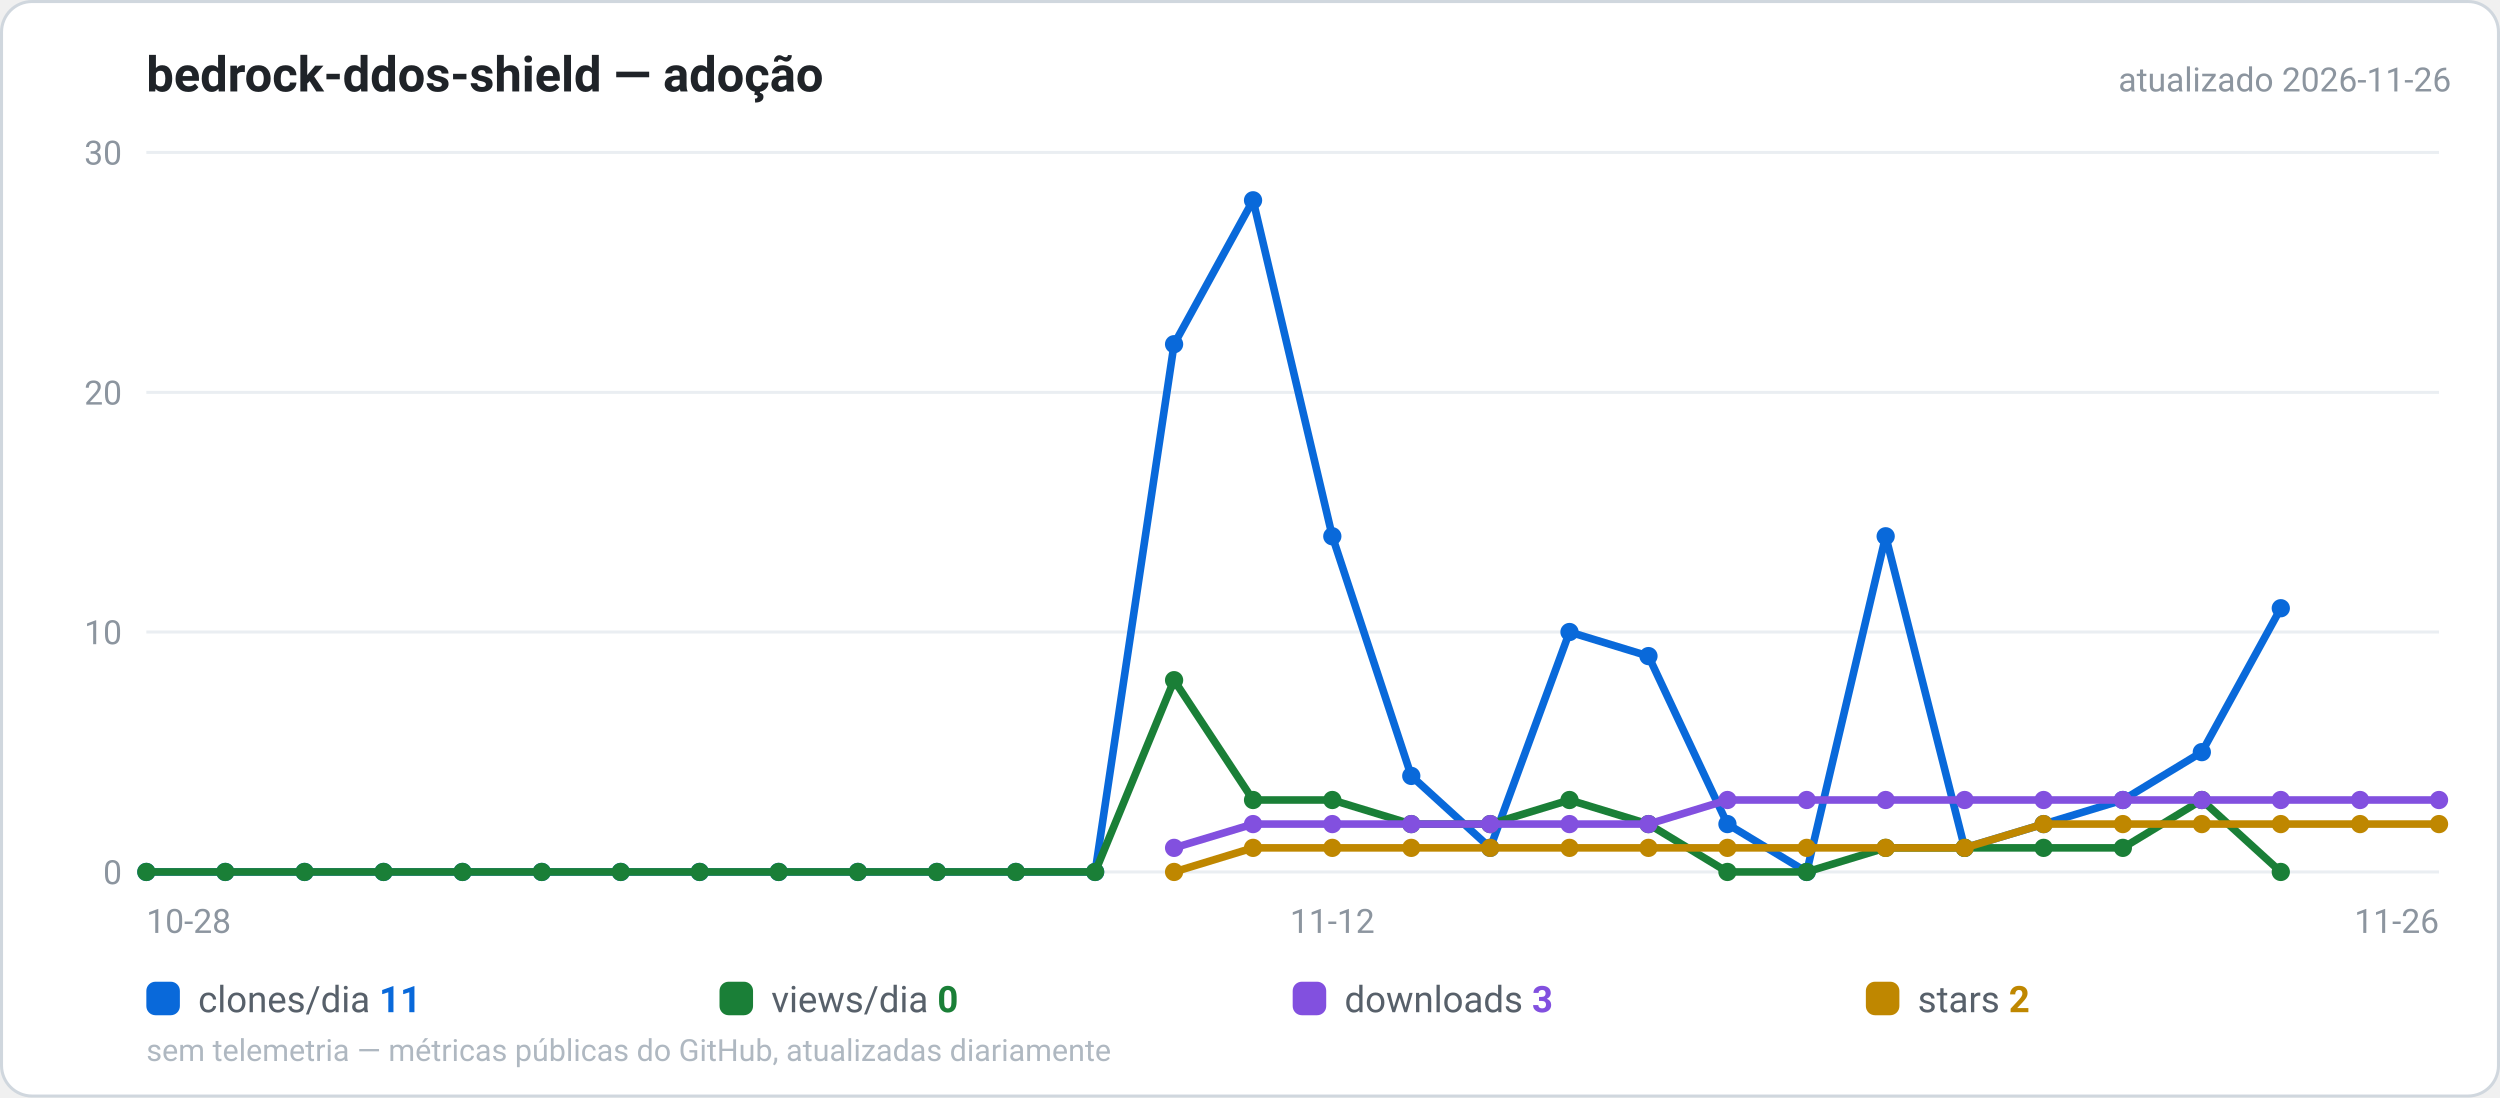
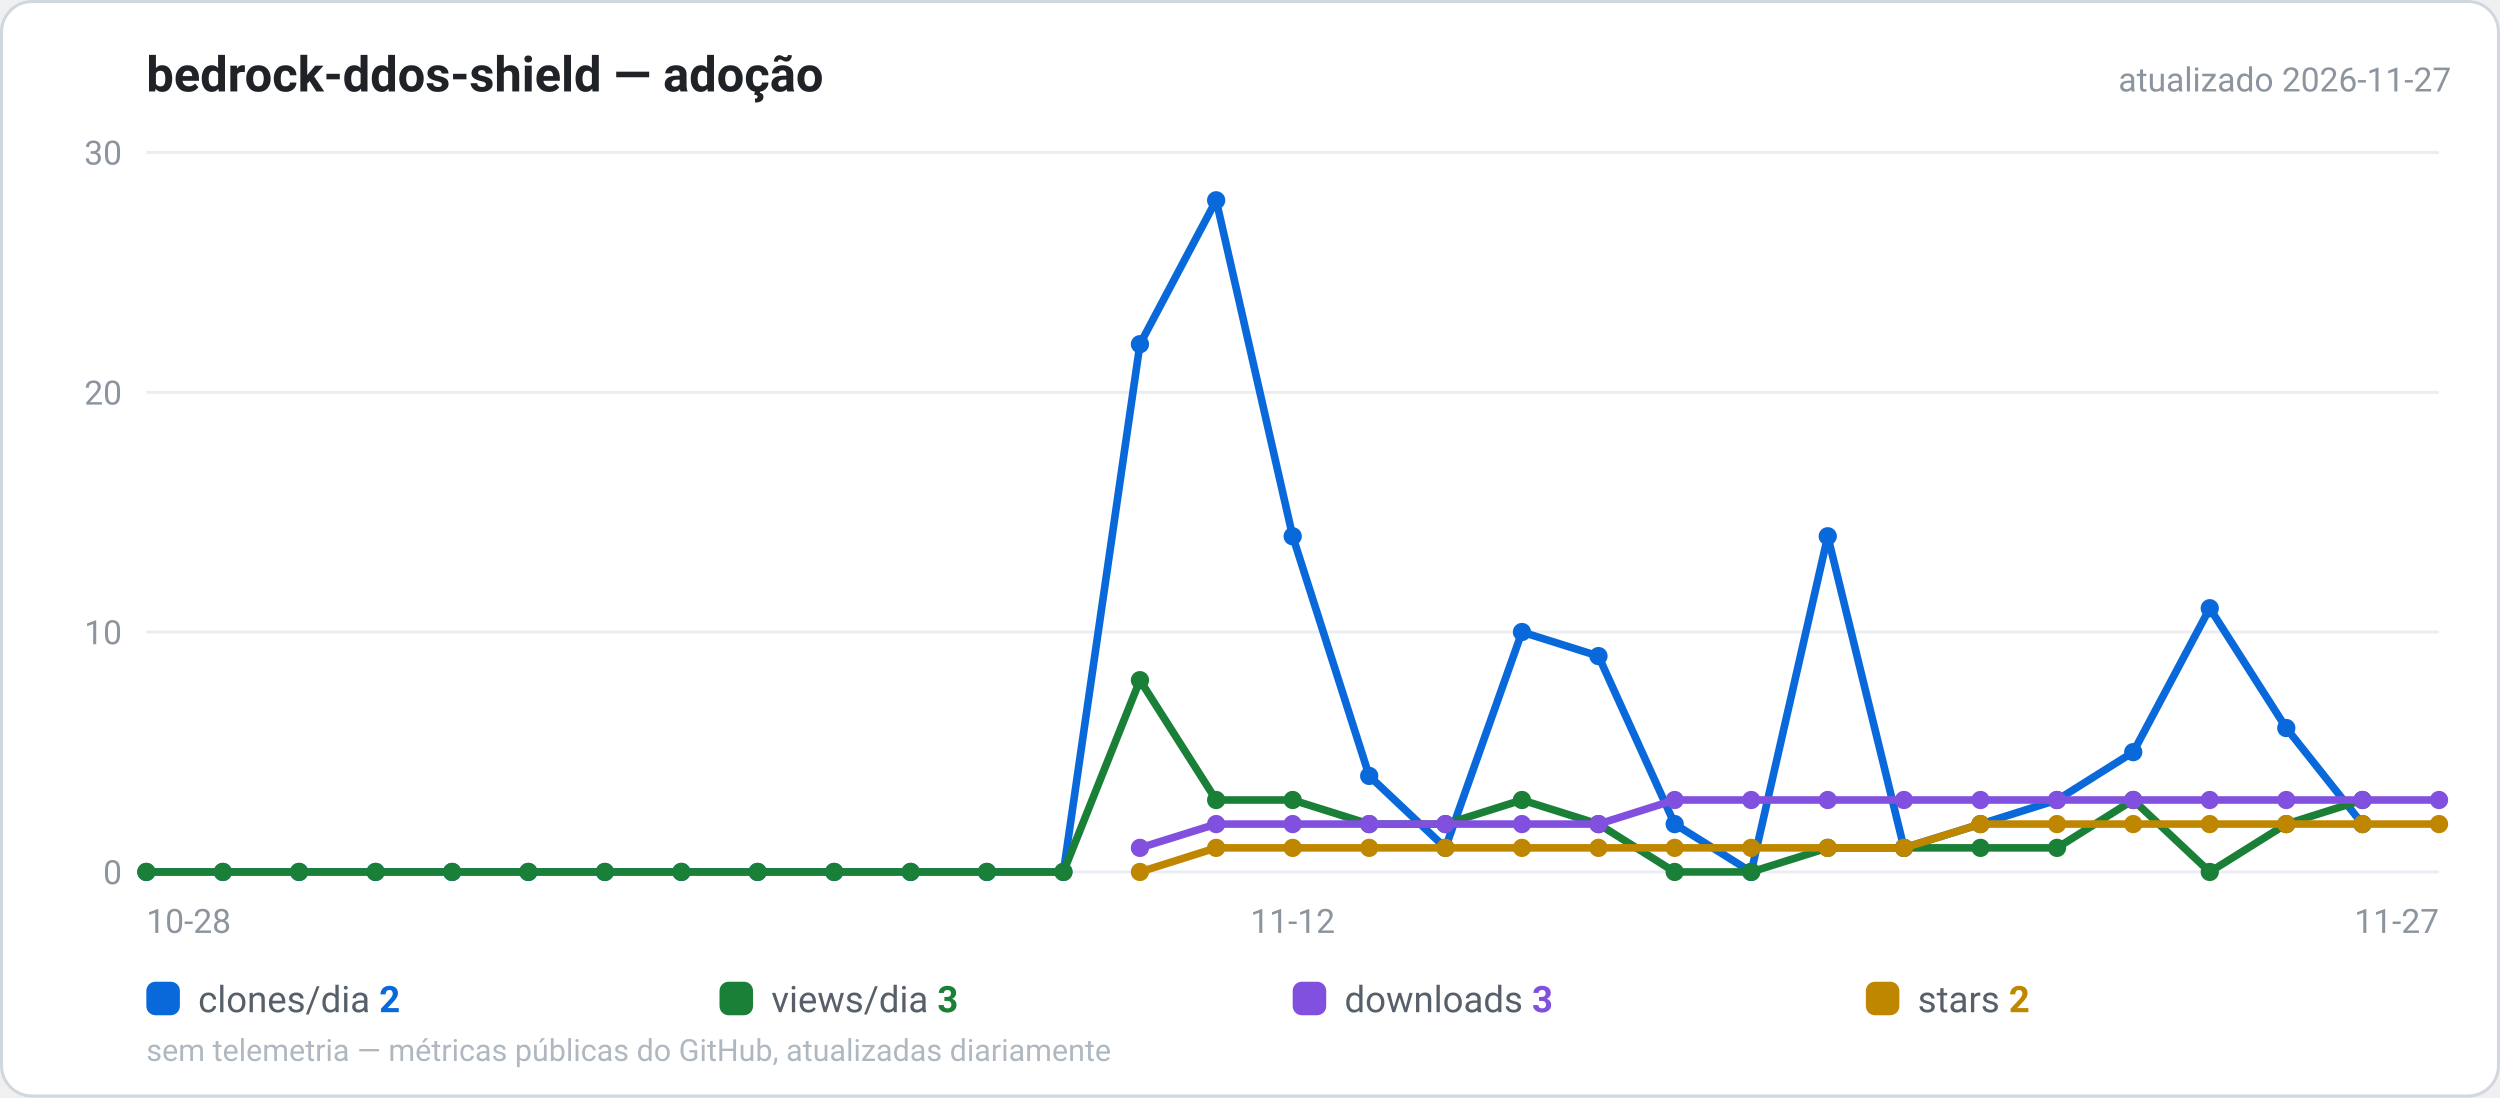
<svg xmlns="http://www.w3.org/2000/svg" width="820" height="360" viewBox="0 0 820 360" font-family="-apple-system,Segoe UI,Roboto,sans-serif">
  <rect x="0.5" y="0.5" width="819" height="359" rx="10" fill="#ffffff" stroke="#d0d7de" />
  <text x="48" y="30" font-size="16" font-weight="700" fill="#1f2328">bedrock-ddos-shield — adoção</text>
-   <text x="804" y="30" font-size="11" fill="#8c959f" text-anchor="end">atualizado 2026-11-26</text>
+   <text x="804" y="30" font-size="11" fill="#8c959f" text-anchor="end">atualizado 2026-11-27</text>
  <line x1="48" y1="286.0" x2="800" y2="286.0" stroke="#eaeef2" />
  <text x="40" y="290.0" font-size="11" fill="#8c959f" text-anchor="end">0</text>
  <line x1="48" y1="207.3" x2="800" y2="207.3" stroke="#eaeef2" />
  <text x="40" y="211.3" font-size="11" fill="#8c959f" text-anchor="end">10</text>
  <line x1="48" y1="128.7" x2="800" y2="128.7" stroke="#eaeef2" />
  <text x="40" y="132.7" font-size="11" fill="#8c959f" text-anchor="end">20</text>
  <line x1="48" y1="50.0" x2="800" y2="50.0" stroke="#eaeef2" />
  <text x="40" y="54.0" font-size="11" fill="#8c959f" text-anchor="end">30</text>
  <text x="48.0" y="306.0" font-size="11" fill="#8c959f" text-anchor="start">10-28</text>
-   <text x="437.0" y="306.0" font-size="11" fill="#8c959f" text-anchor="middle">11-12</text>
-   <text x="800.0" y="306.0" font-size="11" fill="#8c959f" text-anchor="end">11-26</text>
-   <polyline points="48.0,286.0 73.9,286.0 99.9,286.0 125.8,286.0 151.7,286.0 177.7,286.0 203.6,286.0 229.5,286.0 255.4,286.0 281.4,286.0 307.3,286.0 333.2,286.0 359.2,286.0 385.1,112.9 411.0,65.7 437.0,175.9 462.9,254.5 488.8,278.1 514.8,207.3 540.7,215.2 566.6,270.3 592.6,286.0 618.5,175.9 644.4,278.1 670.3,270.3 696.3,262.4 722.2,246.7 748.1,199.5" fill="none" stroke="#0969da" stroke-width="2.5" stroke-linejoin="round" stroke-linecap="round" />
+   <text x="424.0" y="306.0" font-size="11" fill="#8c959f" text-anchor="middle">11-12</text>
+   <text x="800.0" y="306.0" font-size="11" fill="#8c959f" text-anchor="end">11-27</text>
+   <polyline points="48.0,286.0 73.1,286.0 98.1,286.0 123.2,286.0 148.3,286.0 173.3,286.0 198.4,286.0 223.5,286.0 248.5,286.0 273.6,286.0 298.7,286.0 323.7,286.0 348.8,286.0 373.9,112.9 398.9,65.7 424.0,175.9 449.1,254.5 474.1,278.1 499.2,207.3 524.3,215.2 549.3,270.3 574.4,286.0 599.5,175.9 624.5,278.1 649.6,270.3 674.7,262.4 699.7,246.7 724.8,199.5 749.9,238.8 774.9,270.3" fill="none" stroke="#0969da" stroke-width="2.5" stroke-linejoin="round" stroke-linecap="round" />
  <circle cx="48.0" cy="286.0" r="3" fill="#0969da" />
-   <circle cx="73.9" cy="286.0" r="3" fill="#0969da" />
-   <circle cx="99.9" cy="286.0" r="3" fill="#0969da" />
-   <circle cx="125.8" cy="286.0" r="3" fill="#0969da" />
-   <circle cx="151.7" cy="286.0" r="3" fill="#0969da" />
-   <circle cx="177.7" cy="286.0" r="3" fill="#0969da" />
-   <circle cx="203.6" cy="286.0" r="3" fill="#0969da" />
-   <circle cx="229.5" cy="286.0" r="3" fill="#0969da" />
-   <circle cx="255.4" cy="286.0" r="3" fill="#0969da" />
-   <circle cx="281.4" cy="286.0" r="3" fill="#0969da" />
-   <circle cx="307.3" cy="286.0" r="3" fill="#0969da" />
-   <circle cx="333.2" cy="286.0" r="3" fill="#0969da" />
-   <circle cx="359.2" cy="286.0" r="3" fill="#0969da" />
-   <circle cx="385.1" cy="112.9" r="3" fill="#0969da" />
-   <circle cx="411.0" cy="65.7" r="3" fill="#0969da" />
-   <circle cx="437.0" cy="175.9" r="3" fill="#0969da" />
-   <circle cx="462.9" cy="254.5" r="3" fill="#0969da" />
-   <circle cx="488.8" cy="278.1" r="3" fill="#0969da" />
-   <circle cx="514.8" cy="207.3" r="3" fill="#0969da" />
-   <circle cx="540.7" cy="215.2" r="3" fill="#0969da" />
-   <circle cx="566.6" cy="270.3" r="3" fill="#0969da" />
-   <circle cx="592.6" cy="286.0" r="3" fill="#0969da" />
-   <circle cx="618.5" cy="175.9" r="3" fill="#0969da" />
-   <circle cx="644.4" cy="278.1" r="3" fill="#0969da" />
-   <circle cx="670.3" cy="270.3" r="3" fill="#0969da" />
-   <circle cx="696.3" cy="262.4" r="3" fill="#0969da" />
-   <circle cx="722.2" cy="246.7" r="3" fill="#0969da" />
-   <circle cx="748.1" cy="199.5" r="3" fill="#0969da" />
-   <polyline points="48.0,286.0 73.9,286.0 99.9,286.0 125.8,286.0 151.7,286.0 177.7,286.0 203.6,286.0 229.5,286.0 255.4,286.0 281.4,286.0 307.3,286.0 333.2,286.0 359.2,286.0 385.1,223.1 411.0,262.4 437.0,262.4 462.9,270.3 488.8,270.3 514.8,262.4 540.7,270.3 566.6,286.0 592.6,286.0 618.5,278.1 644.4,278.1 670.3,278.1 696.3,278.1 722.2,262.4 748.1,286.0" fill="none" stroke="#1a7f37" stroke-width="2.5" stroke-linejoin="round" stroke-linecap="round" />
+   <circle cx="73.1" cy="286.0" r="3" fill="#0969da" />
+   <circle cx="98.1" cy="286.0" r="3" fill="#0969da" />
+   <circle cx="123.2" cy="286.0" r="3" fill="#0969da" />
+   <circle cx="148.3" cy="286.0" r="3" fill="#0969da" />
+   <circle cx="173.3" cy="286.0" r="3" fill="#0969da" />
+   <circle cx="198.4" cy="286.0" r="3" fill="#0969da" />
+   <circle cx="223.5" cy="286.0" r="3" fill="#0969da" />
+   <circle cx="248.5" cy="286.0" r="3" fill="#0969da" />
+   <circle cx="273.6" cy="286.0" r="3" fill="#0969da" />
+   <circle cx="298.7" cy="286.0" r="3" fill="#0969da" />
+   <circle cx="323.7" cy="286.0" r="3" fill="#0969da" />
+   <circle cx="348.8" cy="286.0" r="3" fill="#0969da" />
+   <circle cx="373.9" cy="112.9" r="3" fill="#0969da" />
+   <circle cx="398.9" cy="65.7" r="3" fill="#0969da" />
+   <circle cx="424.0" cy="175.9" r="3" fill="#0969da" />
+   <circle cx="449.1" cy="254.5" r="3" fill="#0969da" />
+   <circle cx="474.1" cy="278.1" r="3" fill="#0969da" />
+   <circle cx="499.2" cy="207.3" r="3" fill="#0969da" />
+   <circle cx="524.3" cy="215.2" r="3" fill="#0969da" />
+   <circle cx="549.3" cy="270.3" r="3" fill="#0969da" />
+   <circle cx="574.4" cy="286.0" r="3" fill="#0969da" />
+   <circle cx="599.5" cy="175.9" r="3" fill="#0969da" />
+   <circle cx="624.5" cy="278.1" r="3" fill="#0969da" />
+   <circle cx="649.6" cy="270.3" r="3" fill="#0969da" />
+   <circle cx="674.7" cy="262.4" r="3" fill="#0969da" />
+   <circle cx="699.7" cy="246.7" r="3" fill="#0969da" />
+   <circle cx="724.8" cy="199.5" r="3" fill="#0969da" />
+   <circle cx="749.9" cy="238.8" r="3" fill="#0969da" />
+   <circle cx="774.9" cy="270.3" r="3" fill="#0969da" />
+   <polyline points="48.0,286.0 73.1,286.0 98.1,286.0 123.2,286.0 148.3,286.0 173.3,286.0 198.4,286.0 223.5,286.0 248.5,286.0 273.6,286.0 298.7,286.0 323.7,286.0 348.8,286.0 373.9,223.1 398.9,262.4 424.0,262.4 449.1,270.3 474.1,270.3 499.2,262.4 524.3,270.3 549.3,286.0 574.4,286.0 599.5,278.1 624.5,278.1 649.6,278.1 674.7,278.1 699.7,262.4 724.8,286.0 749.9,270.3 774.9,262.4" fill="none" stroke="#1a7f37" stroke-width="2.5" stroke-linejoin="round" stroke-linecap="round" />
  <circle cx="48.0" cy="286.0" r="3" fill="#1a7f37" />
-   <circle cx="73.9" cy="286.0" r="3" fill="#1a7f37" />
-   <circle cx="99.9" cy="286.0" r="3" fill="#1a7f37" />
-   <circle cx="125.8" cy="286.0" r="3" fill="#1a7f37" />
-   <circle cx="151.7" cy="286.0" r="3" fill="#1a7f37" />
-   <circle cx="177.7" cy="286.0" r="3" fill="#1a7f37" />
-   <circle cx="203.6" cy="286.0" r="3" fill="#1a7f37" />
-   <circle cx="229.5" cy="286.0" r="3" fill="#1a7f37" />
-   <circle cx="255.4" cy="286.0" r="3" fill="#1a7f37" />
-   <circle cx="281.4" cy="286.0" r="3" fill="#1a7f37" />
-   <circle cx="307.3" cy="286.0" r="3" fill="#1a7f37" />
-   <circle cx="333.2" cy="286.0" r="3" fill="#1a7f37" />
-   <circle cx="359.2" cy="286.0" r="3" fill="#1a7f37" />
-   <circle cx="385.1" cy="223.1" r="3" fill="#1a7f37" />
-   <circle cx="411.0" cy="262.4" r="3" fill="#1a7f37" />
-   <circle cx="437.0" cy="262.4" r="3" fill="#1a7f37" />
-   <circle cx="462.9" cy="270.3" r="3" fill="#1a7f37" />
-   <circle cx="488.8" cy="270.3" r="3" fill="#1a7f37" />
-   <circle cx="514.8" cy="262.4" r="3" fill="#1a7f37" />
-   <circle cx="540.7" cy="270.3" r="3" fill="#1a7f37" />
-   <circle cx="566.6" cy="286.0" r="3" fill="#1a7f37" />
-   <circle cx="592.6" cy="286.0" r="3" fill="#1a7f37" />
-   <circle cx="618.5" cy="278.1" r="3" fill="#1a7f37" />
-   <circle cx="644.4" cy="278.1" r="3" fill="#1a7f37" />
-   <circle cx="670.3" cy="278.1" r="3" fill="#1a7f37" />
-   <circle cx="696.3" cy="278.1" r="3" fill="#1a7f37" />
-   <circle cx="722.2" cy="262.4" r="3" fill="#1a7f37" />
-   <circle cx="748.1" cy="286.0" r="3" fill="#1a7f37" />
-   <polyline points="385.1,278.1 411.0,270.3 437.0,270.3 462.9,270.3 488.8,270.3 514.8,270.3 540.7,270.3 566.6,262.4 592.6,262.4 618.5,262.4 644.4,262.4 670.3,262.4 696.3,262.4 722.2,262.4 748.1,262.4 774.1,262.4 800.0,262.4" fill="none" stroke="#8250df" stroke-width="2.5" stroke-linejoin="round" stroke-linecap="round" />
-   <circle cx="385.1" cy="278.1" r="3" fill="#8250df" />
-   <circle cx="411.0" cy="270.3" r="3" fill="#8250df" />
-   <circle cx="437.0" cy="270.3" r="3" fill="#8250df" />
-   <circle cx="462.9" cy="270.3" r="3" fill="#8250df" />
-   <circle cx="488.8" cy="270.3" r="3" fill="#8250df" />
-   <circle cx="514.8" cy="270.3" r="3" fill="#8250df" />
-   <circle cx="540.7" cy="270.3" r="3" fill="#8250df" />
-   <circle cx="566.6" cy="262.4" r="3" fill="#8250df" />
-   <circle cx="592.6" cy="262.4" r="3" fill="#8250df" />
-   <circle cx="618.5" cy="262.4" r="3" fill="#8250df" />
-   <circle cx="644.4" cy="262.4" r="3" fill="#8250df" />
-   <circle cx="670.3" cy="262.4" r="3" fill="#8250df" />
-   <circle cx="696.3" cy="262.4" r="3" fill="#8250df" />
-   <circle cx="722.2" cy="262.4" r="3" fill="#8250df" />
-   <circle cx="748.1" cy="262.4" r="3" fill="#8250df" />
-   <circle cx="774.1" cy="262.4" r="3" fill="#8250df" />
+   <circle cx="73.1" cy="286.0" r="3" fill="#1a7f37" />
+   <circle cx="98.1" cy="286.0" r="3" fill="#1a7f37" />
+   <circle cx="123.2" cy="286.0" r="3" fill="#1a7f37" />
+   <circle cx="148.3" cy="286.0" r="3" fill="#1a7f37" />
+   <circle cx="173.3" cy="286.0" r="3" fill="#1a7f37" />
+   <circle cx="198.4" cy="286.0" r="3" fill="#1a7f37" />
+   <circle cx="223.5" cy="286.0" r="3" fill="#1a7f37" />
+   <circle cx="248.5" cy="286.0" r="3" fill="#1a7f37" />
+   <circle cx="273.6" cy="286.0" r="3" fill="#1a7f37" />
+   <circle cx="298.7" cy="286.0" r="3" fill="#1a7f37" />
+   <circle cx="323.7" cy="286.0" r="3" fill="#1a7f37" />
+   <circle cx="348.8" cy="286.0" r="3" fill="#1a7f37" />
+   <circle cx="373.9" cy="223.1" r="3" fill="#1a7f37" />
+   <circle cx="398.9" cy="262.4" r="3" fill="#1a7f37" />
+   <circle cx="424.0" cy="262.4" r="3" fill="#1a7f37" />
+   <circle cx="449.1" cy="270.3" r="3" fill="#1a7f37" />
+   <circle cx="474.1" cy="270.3" r="3" fill="#1a7f37" />
+   <circle cx="499.2" cy="262.4" r="3" fill="#1a7f37" />
+   <circle cx="524.3" cy="270.3" r="3" fill="#1a7f37" />
+   <circle cx="549.3" cy="286.0" r="3" fill="#1a7f37" />
+   <circle cx="574.4" cy="286.0" r="3" fill="#1a7f37" />
+   <circle cx="599.5" cy="278.1" r="3" fill="#1a7f37" />
+   <circle cx="624.5" cy="278.1" r="3" fill="#1a7f37" />
+   <circle cx="649.6" cy="278.1" r="3" fill="#1a7f37" />
+   <circle cx="674.7" cy="278.1" r="3" fill="#1a7f37" />
+   <circle cx="699.7" cy="262.4" r="3" fill="#1a7f37" />
+   <circle cx="724.8" cy="286.0" r="3" fill="#1a7f37" />
+   <circle cx="749.9" cy="270.3" r="3" fill="#1a7f37" />
+   <circle cx="774.9" cy="262.4" r="3" fill="#1a7f37" />
+   <polyline points="373.9,278.1 398.9,270.3 424.0,270.3 449.1,270.3 474.1,270.3 499.2,270.3 524.3,270.3 549.3,262.4 574.4,262.4 599.5,262.4 624.5,262.4 649.6,262.4 674.7,262.4 699.7,262.4 724.8,262.4 749.9,262.4 774.9,262.4 800.0,262.4" fill="none" stroke="#8250df" stroke-width="2.5" stroke-linejoin="round" stroke-linecap="round" />
+   <circle cx="373.9" cy="278.1" r="3" fill="#8250df" />
+   <circle cx="398.9" cy="270.3" r="3" fill="#8250df" />
+   <circle cx="424.0" cy="270.3" r="3" fill="#8250df" />
+   <circle cx="449.1" cy="270.3" r="3" fill="#8250df" />
+   <circle cx="474.1" cy="270.3" r="3" fill="#8250df" />
+   <circle cx="499.2" cy="270.3" r="3" fill="#8250df" />
+   <circle cx="524.3" cy="270.3" r="3" fill="#8250df" />
+   <circle cx="549.3" cy="262.4" r="3" fill="#8250df" />
+   <circle cx="574.4" cy="262.4" r="3" fill="#8250df" />
+   <circle cx="599.5" cy="262.4" r="3" fill="#8250df" />
+   <circle cx="624.5" cy="262.4" r="3" fill="#8250df" />
+   <circle cx="649.6" cy="262.4" r="3" fill="#8250df" />
+   <circle cx="674.7" cy="262.4" r="3" fill="#8250df" />
+   <circle cx="699.7" cy="262.4" r="3" fill="#8250df" />
+   <circle cx="724.8" cy="262.4" r="3" fill="#8250df" />
+   <circle cx="749.9" cy="262.4" r="3" fill="#8250df" />
+   <circle cx="774.9" cy="262.4" r="3" fill="#8250df" />
  <circle cx="800.0" cy="262.4" r="3" fill="#8250df" />
-   <polyline points="385.1,286.0 411.0,278.1 437.0,278.1 462.9,278.1 488.8,278.1 514.8,278.1 540.7,278.1 566.6,278.1 592.6,278.1 618.5,278.1 644.4,278.1 670.3,270.3 696.3,270.3 722.2,270.3 748.1,270.3 774.1,270.3 800.0,270.3" fill="none" stroke="#bf8700" stroke-width="2.5" stroke-linejoin="round" stroke-linecap="round" />
-   <circle cx="385.1" cy="286.0" r="3" fill="#bf8700" />
-   <circle cx="411.0" cy="278.1" r="3" fill="#bf8700" />
-   <circle cx="437.0" cy="278.1" r="3" fill="#bf8700" />
-   <circle cx="462.9" cy="278.1" r="3" fill="#bf8700" />
-   <circle cx="488.8" cy="278.1" r="3" fill="#bf8700" />
-   <circle cx="514.8" cy="278.1" r="3" fill="#bf8700" />
-   <circle cx="540.7" cy="278.1" r="3" fill="#bf8700" />
-   <circle cx="566.6" cy="278.1" r="3" fill="#bf8700" />
-   <circle cx="592.6" cy="278.1" r="3" fill="#bf8700" />
-   <circle cx="618.5" cy="278.1" r="3" fill="#bf8700" />
-   <circle cx="644.4" cy="278.1" r="3" fill="#bf8700" />
-   <circle cx="670.3" cy="270.3" r="3" fill="#bf8700" />
-   <circle cx="696.3" cy="270.3" r="3" fill="#bf8700" />
-   <circle cx="722.2" cy="270.3" r="3" fill="#bf8700" />
-   <circle cx="748.1" cy="270.3" r="3" fill="#bf8700" />
-   <circle cx="774.1" cy="270.3" r="3" fill="#bf8700" />
+   <polyline points="373.9,286.0 398.9,278.1 424.0,278.1 449.1,278.1 474.1,278.1 499.2,278.1 524.3,278.1 549.3,278.1 574.4,278.1 599.5,278.1 624.5,278.1 649.6,270.3 674.7,270.3 699.7,270.3 724.8,270.3 749.9,270.3 774.9,270.3 800.0,270.3" fill="none" stroke="#bf8700" stroke-width="2.5" stroke-linejoin="round" stroke-linecap="round" />
+   <circle cx="373.9" cy="286.0" r="3" fill="#bf8700" />
+   <circle cx="398.9" cy="278.1" r="3" fill="#bf8700" />
+   <circle cx="424.0" cy="278.1" r="3" fill="#bf8700" />
+   <circle cx="449.1" cy="278.1" r="3" fill="#bf8700" />
+   <circle cx="474.1" cy="278.1" r="3" fill="#bf8700" />
+   <circle cx="499.2" cy="278.1" r="3" fill="#bf8700" />
+   <circle cx="524.3" cy="278.1" r="3" fill="#bf8700" />
+   <circle cx="549.3" cy="278.1" r="3" fill="#bf8700" />
+   <circle cx="574.4" cy="278.1" r="3" fill="#bf8700" />
+   <circle cx="599.5" cy="278.1" r="3" fill="#bf8700" />
+   <circle cx="624.5" cy="278.1" r="3" fill="#bf8700" />
+   <circle cx="649.6" cy="270.3" r="3" fill="#bf8700" />
+   <circle cx="674.7" cy="270.3" r="3" fill="#bf8700" />
+   <circle cx="699.7" cy="270.3" r="3" fill="#bf8700" />
+   <circle cx="724.8" cy="270.3" r="3" fill="#bf8700" />
+   <circle cx="749.9" cy="270.3" r="3" fill="#bf8700" />
+   <circle cx="774.9" cy="270.3" r="3" fill="#bf8700" />
  <circle cx="800.0" cy="270.3" r="3" fill="#bf8700" />
  <rect x="48.0" y="322.0" width="11" height="11" rx="3" fill="#0969da" />
-   <text x="65.0" y="332.0" font-size="12" fill="#57606a">clones/dia <tspan font-weight="700" fill="#0969da">11</tspan>
+   <text x="65.0" y="332.0" font-size="12" fill="#57606a">clones/dia <tspan font-weight="700" fill="#0969da">2</tspan>
  </text>
  <rect x="236.0" y="322.0" width="11" height="11" rx="3" fill="#1a7f37" />
-   <text x="253.0" y="332.0" font-size="12" fill="#57606a">views/dia <tspan font-weight="700" fill="#1a7f37">0</tspan>
+   <text x="253.0" y="332.0" font-size="12" fill="#57606a">views/dia <tspan font-weight="700" fill="#1a7f37">3</tspan>
  </text>
  <rect x="424.0" y="322.0" width="11" height="11" rx="3" fill="#8250df" />
  <text x="441.0" y="332.0" font-size="12" fill="#57606a">downloads <tspan font-weight="700" fill="#8250df">3</tspan>
  </text>
  <rect x="612.0" y="322.0" width="11" height="11" rx="3" fill="#bf8700" />
  <text x="629.0" y="332.0" font-size="12" fill="#57606a">stars <tspan font-weight="700" fill="#bf8700">2</tspan>
  </text>
  <text x="48" y="348" font-size="10" fill="#afb8c1">sem telemetria — métricas públicas do GitHub, atualizadas diariamente</text>
</svg>
